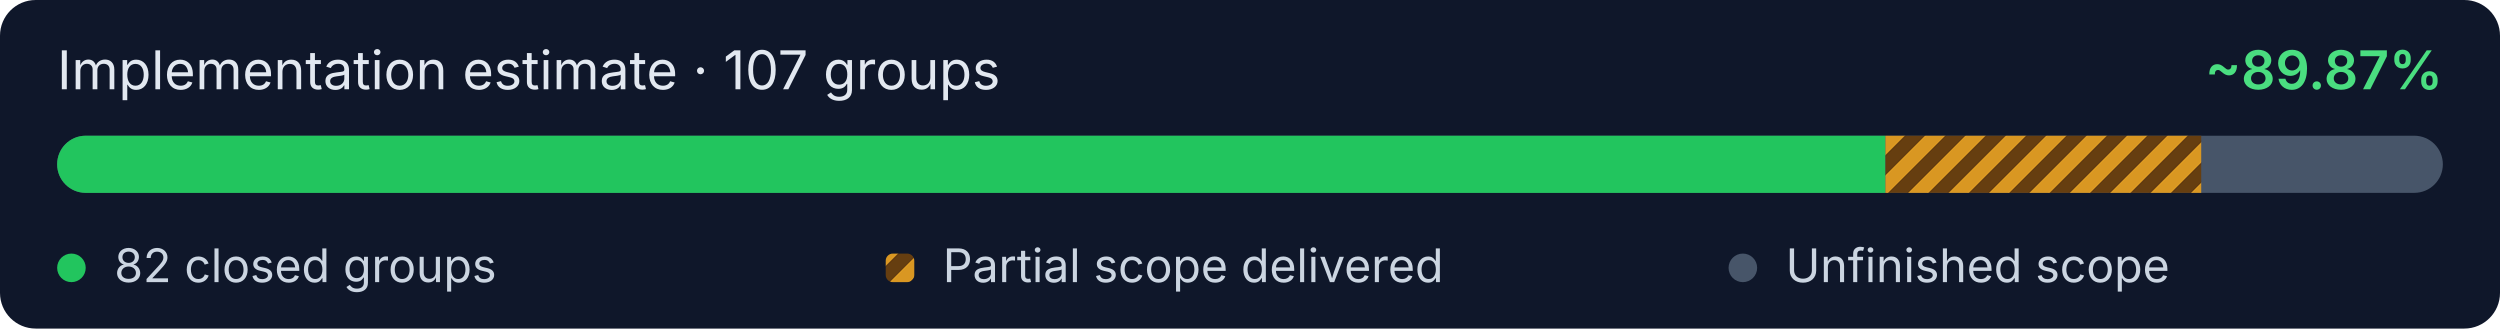
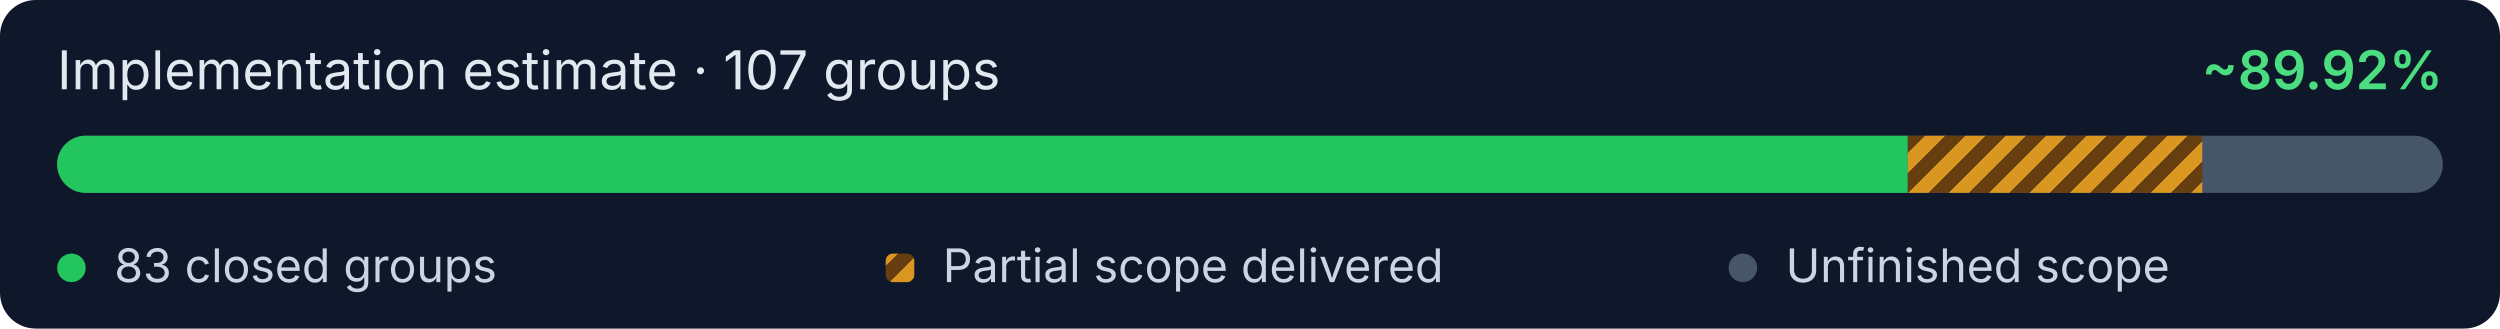
<svg xmlns="http://www.w3.org/2000/svg" width="700" height="92" viewBox="0 0 700 92" role="img" aria-labelledby="title description">
  <defs>
    <clipPath id="track">
      <rect x="16" y="38" width="668" height="16" rx="8" />
    </clipPath>
    <pattern id="partial" width="8" height="8" patternUnits="userSpaceOnUse" patternTransform="rotate(45)">
      <rect width="8" height="8" fill="#663e10" />
      <rect width="4" height="8" fill="#d99722" />
    </pattern>
  </defs>
  <rect width="700" height="92" rx="10" fill="#0f172a" />
  <g font-family="system-ui, -apple-system, BlinkMacSystemFont, 'Segoe UI', sans-serif">
    <text x="16" y="25" font-size="15" fill="#e2e8f0">Implementation estimate · 107 groups</text>
-     <text x="684" y="25" text-anchor="end" font-size="15" font-weight="600" fill="#4ade80">~89.87%</text>
+     <text x="684" y="25" text-anchor="end" font-size="15" font-weight="600" fill="#4ade80">~89.92%</text>
    <g clip-path="url(#track)">
      <rect x="16" y="38" width="668" height="16" fill="#475569" />
-       <rect id="closed-segment" x="16" y="38" width="511.925" height="16" fill="#22c55e" />
-       <rect id="partial-segment" x="527.925" y="38" width="88.416" height="16" fill="url(#partial)" />
+       <rect id="closed-segment" x="16" y="38" width="518.168" height="16" fill="#22c55e" />
+       <rect id="partial-segment" x="534.168" y="38" width="82.47" height="16" fill="url(#partial)" />
    </g>
    <circle cx="20" cy="75" r="4" fill="#22c55e" />
-     <text x="32" y="79" font-size="13" fill="#cbd5e1">82 closed groups</text>
+     <text x="32" y="79" font-size="13" fill="#cbd5e1">83 closed groups</text>
    <rect x="248" y="71" width="8" height="8" rx="2" fill="url(#partial)" />
    <text x="264" y="79" font-size="13" fill="#cbd5e1">Partial scope delivered</text>
    <circle cx="488" cy="75" r="4" fill="#475569" />
    <text x="500" y="79" font-size="13" fill="#cbd5e1">Unfinished scope</text>
  </g>
</svg>
